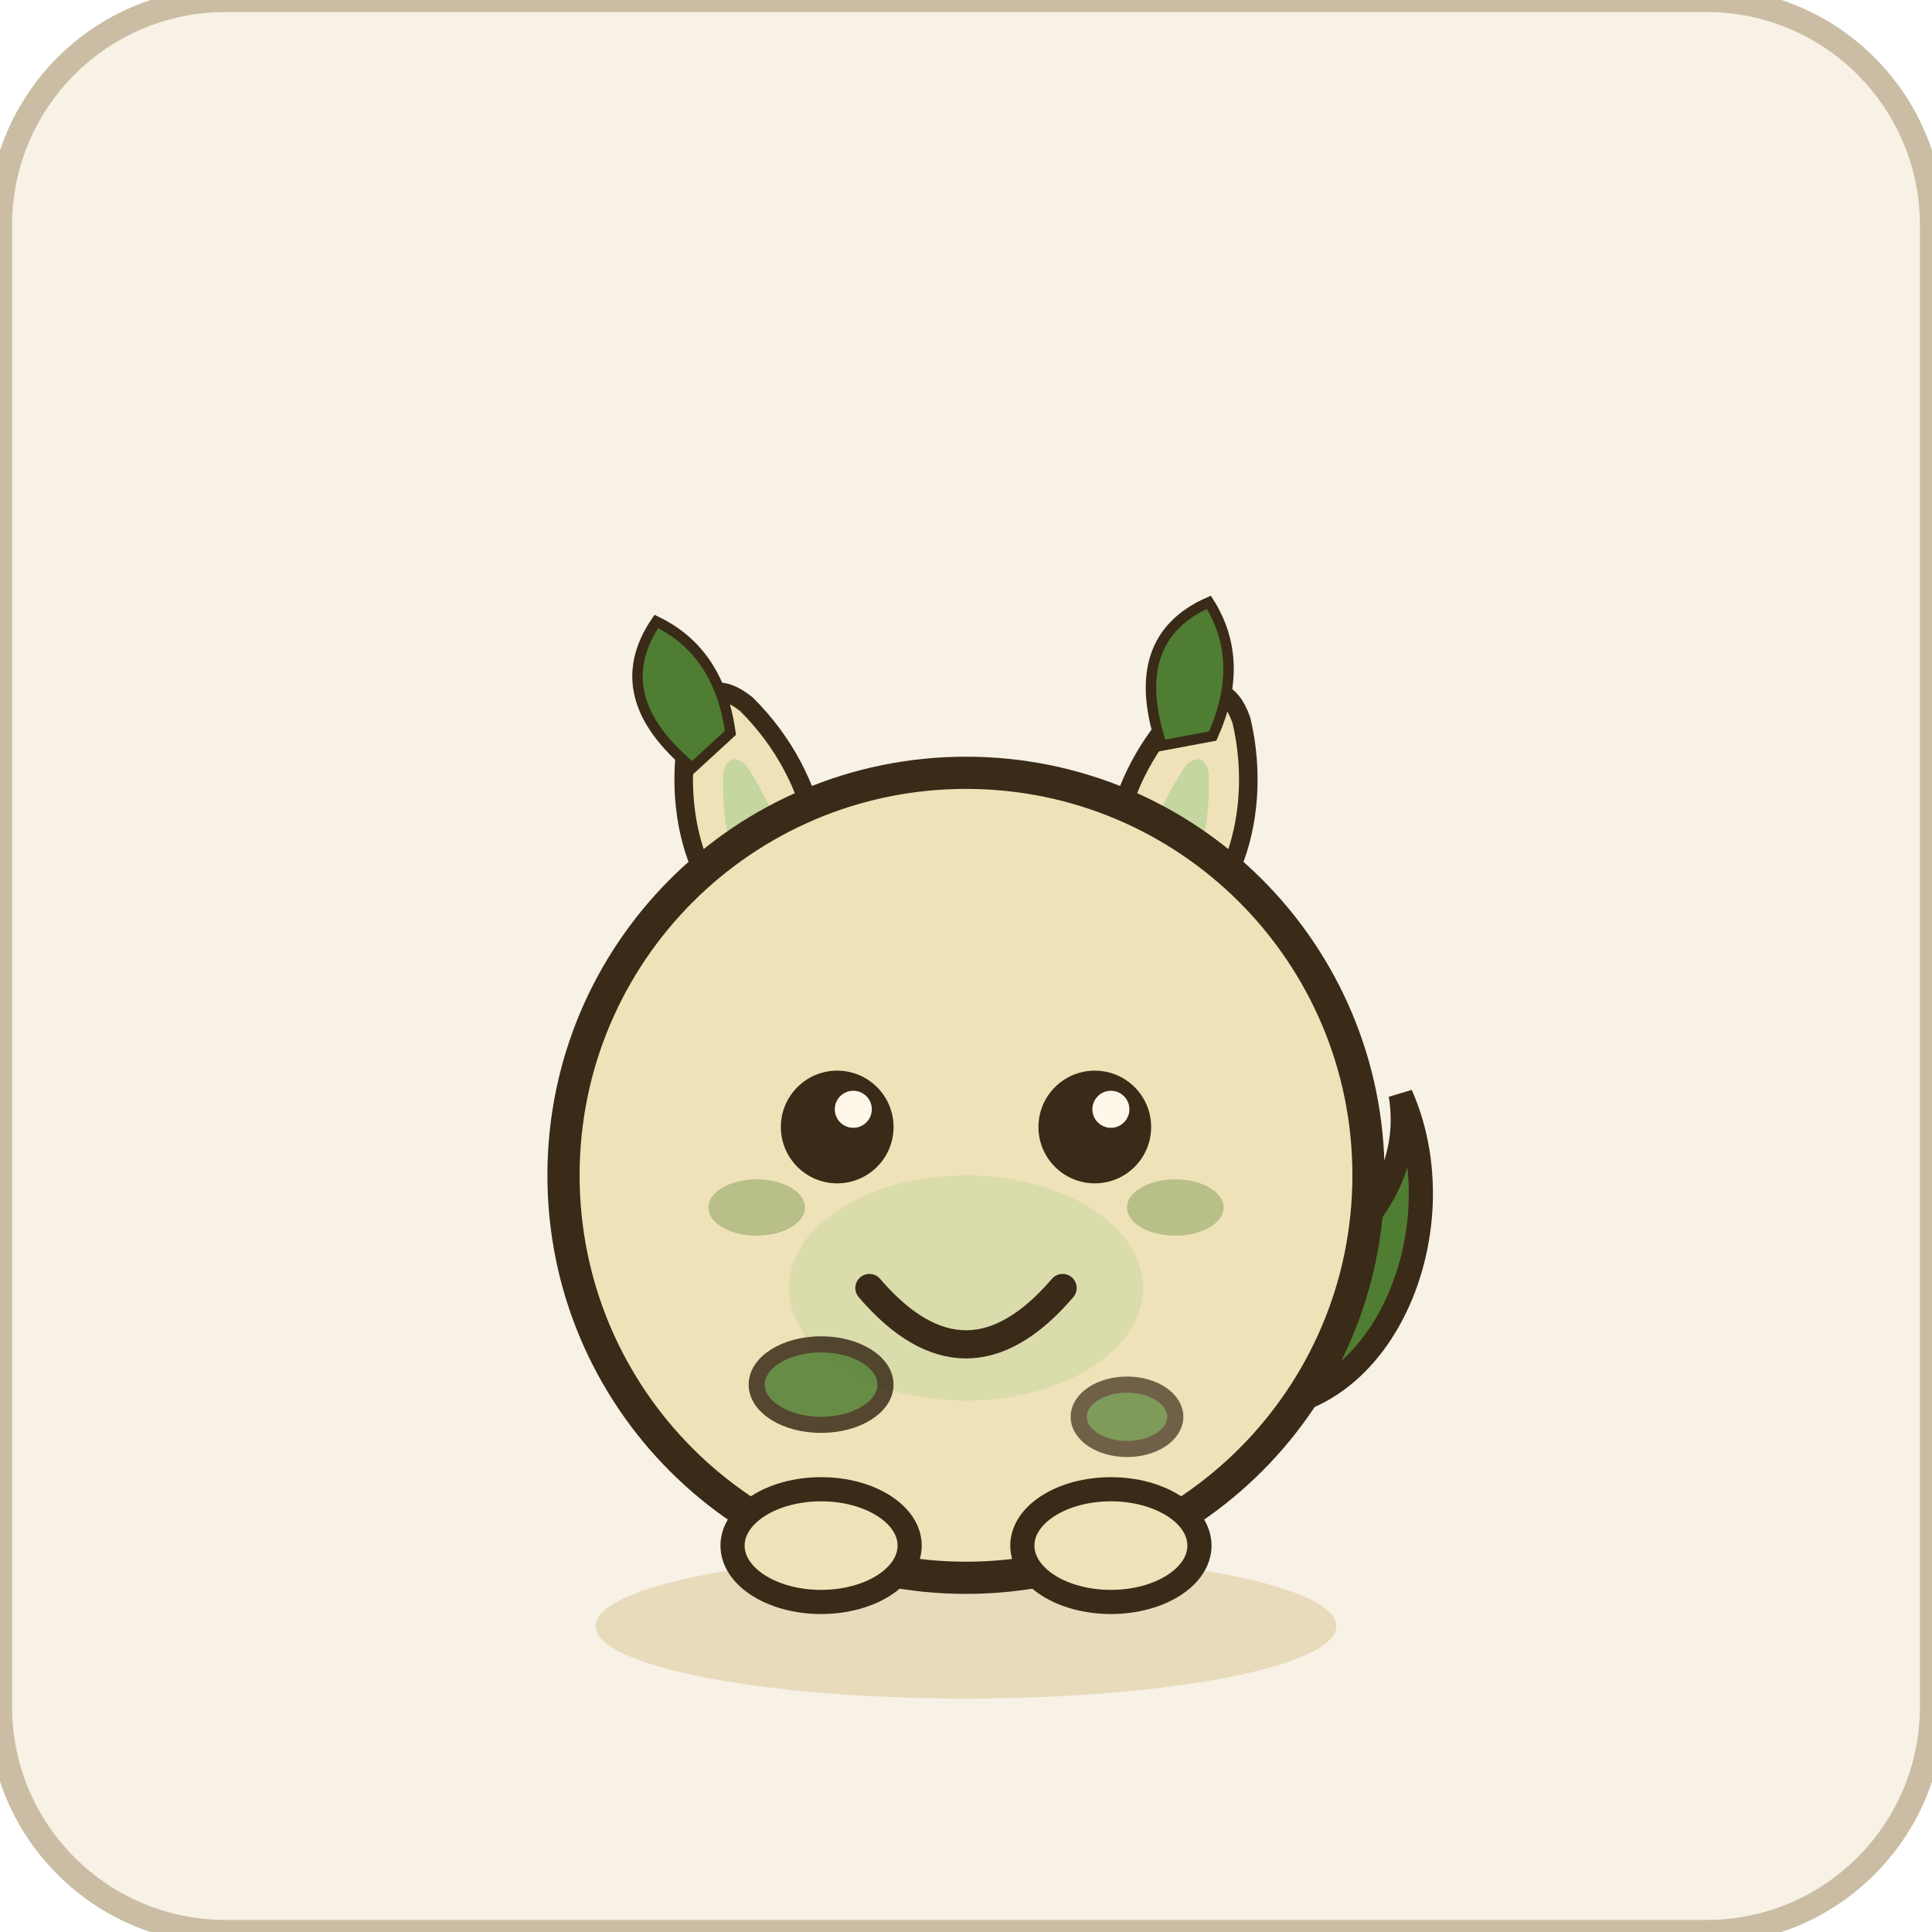
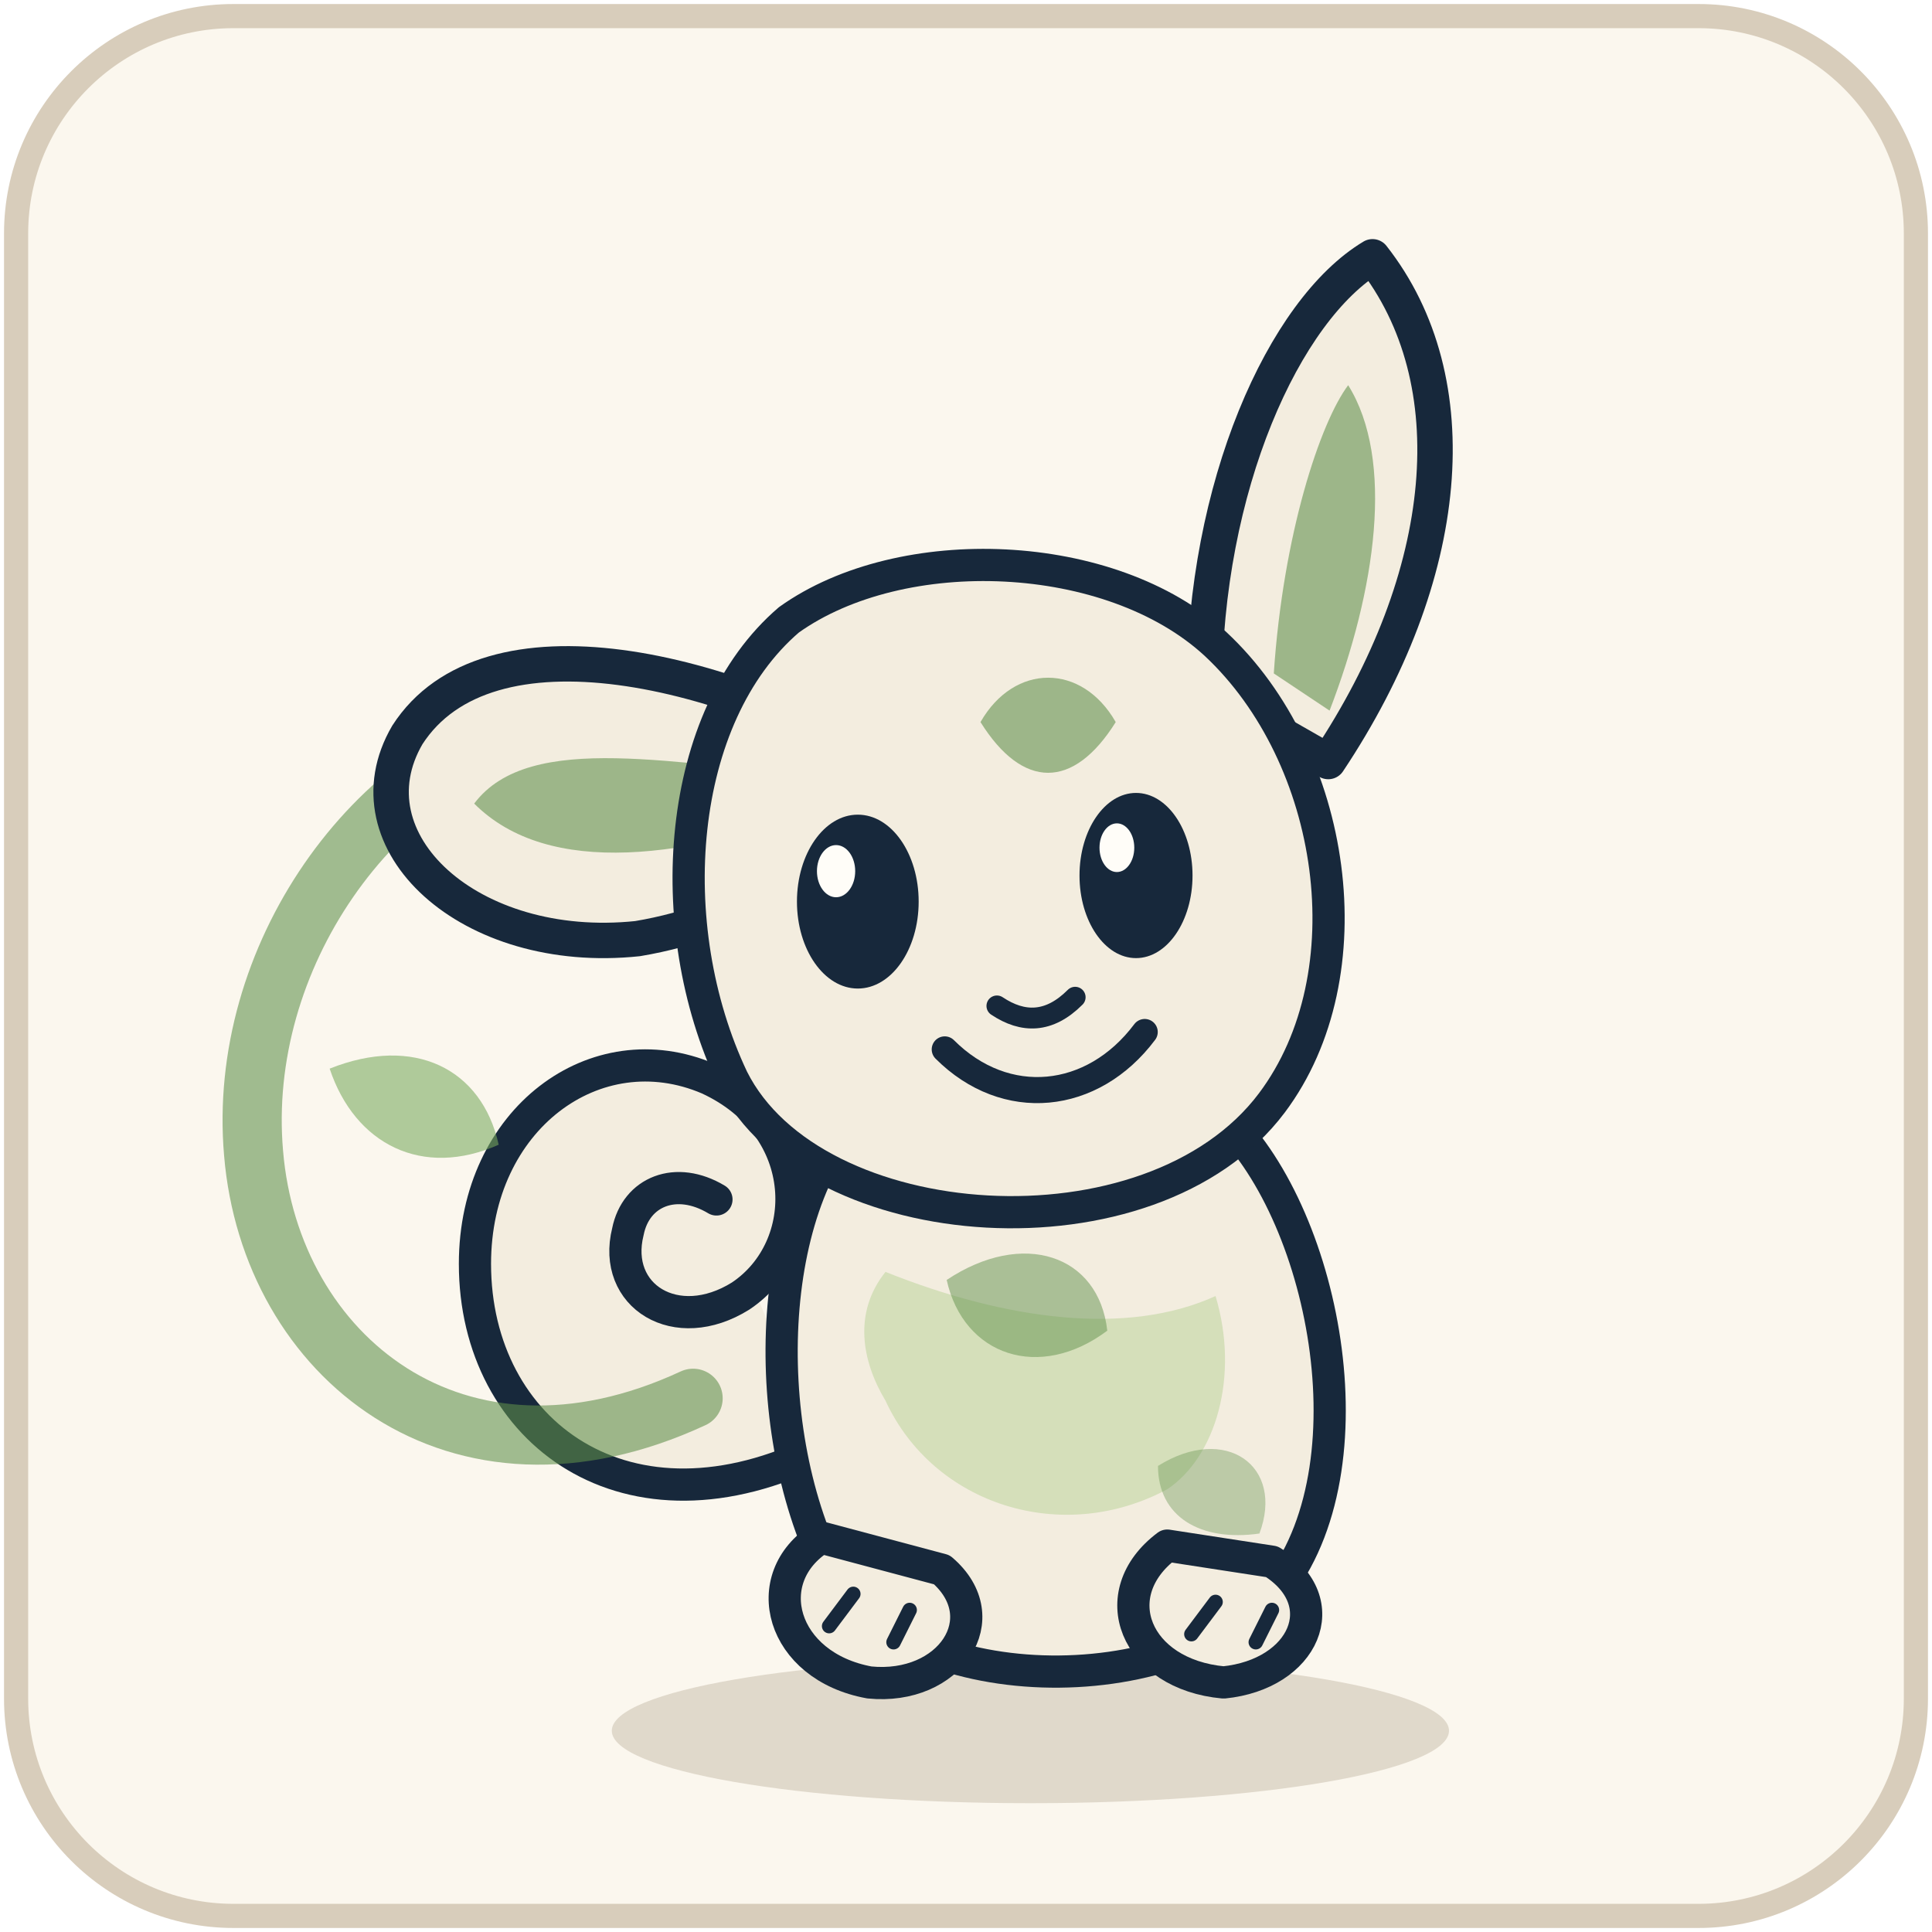
- <svg xmlns="http://www.w3.org/2000/svg" viewBox="0 0 240 240" width="240" height="240" role="img" data-gitty-class="earth" data-gitty-stage="baby" data-gitty-behavior="idle" data-gitty-face="happy">
-   <style> .gitty-idle { animation: gitty-bob 2.6s ease-in-out infinite; } .gitty-playing { animation: gitty-play 0.7s ease-in-out infinite; } .gitty-eating { animation: gitty-nibble 0.55s ease-in-out infinite; } .gitty-resting { animation: gitty-bob 4s ease-in-out infinite; } .gitty-sleepy { animation: gitty-bob 3.4s ease-in-out infinite; } .gitty-sleeping, .gitty-hibernating { animation: gitty-breathe 4.8s ease-in-out infinite; } .gitty-playing .gitty-tail { animation: gitty-wag 0.8s ease-in-out infinite; } .gitty-idle .gitty-ear, .gitty-playing .gitty-ear { animation: gitty-ear 2.8s ease-in-out infinite; } .gitty-bubble { animation: gitty-rise 3s ease-in-out infinite; } .gitty-flame { animation: gitty-flicker 0.9s ease-in-out infinite; } .gitty-spark { animation: gitty-flicker 1.2s ease-in-out infinite; } .gitty-psy { animation: gitty-float 2.8s ease-in-out infinite; } .gitty-zzz { animation: gitty-fade 2.2s ease-in-out infinite; } .gitty-orbit { animation: gitty-spin 6s linear infinite; } .gitty-shadow-idle { animation: gitty-shadow-bob 2.6s ease-in-out infinite; } .gitty-shadow-playing { animation: gitty-shadow-play 0.7s ease-in-out infinite; } .gitty-shadow-eating { animation: gitty-shadow-nibble 0.55s ease-in-out infinite; } .gitty-shadow-resting { animation: gitty-shadow-bob 4s ease-in-out infinite; } .gitty-shadow-sleepy { animation: gitty-shadow-bob 3.4s ease-in-out infinite; } .gitty-shadow-sleeping, .gitty-shadow-hibernating { animation: gitty-shadow-breathe 4.8s ease-in-out infinite; } @keyframes gitty-bob { 0%, 100% { transform: translateY(0); } 50% { transform: translateY(-4px); } } @keyframes gitty-play { 0%, 100% { transform: translateY(0) rotate(0deg); } 30% { transform: translateY(-6px) rotate(-5deg); } 70% { transform: translateY(-2px) rotate(5deg); } } @keyframes gitty-nibble { 0%, 100% { transform: translateY(0); } 50% { transform: translateY(2px); } } @keyframes gitty-breathe { 0%, 100% { transform: scale(1); } 50% { transform: scale(1.018); } } @keyframes gitty-wag { 0%, 100% { transform: rotate(0deg); } 50% { transform: rotate(16deg); } } @keyframes gitty-ear { 0%, 78%, 100% { transform: rotate(0deg); } 88% { transform: rotate(-9deg); } } @keyframes gitty-rise { 0%, 100% { opacity: 0.35; transform: translateY(0); } 50% { opacity: 0.9; transform: translateY(-8px); } } @keyframes gitty-flicker { 0%, 100% { opacity: 0.65; } 50% { opacity: 1; } } @keyframes gitty-float { 0%, 100% { transform: translateY(0); } 50% { transform: translateY(-6px); } } @keyframes gitty-fade { 0%, 100% { opacity: 0.25; } 50% { opacity: 0.8; } } @keyframes gitty-spin { to { transform: rotate(360deg); } } @keyframes gitty-shadow-bob { 0%, 100% { transform: scale(1); } 50% { transform: scale(0.72); } } @keyframes gitty-shadow-play { 0%, 100% { transform: scale(1); } 30% { transform: scale(0.58); } 70% { transform: scale(0.82); } } @keyframes gitty-shadow-nibble { 0%, 100% { transform: scale(1); } 50% { transform: scale(1.12); } } @keyframes gitty-shadow-breathe { 0%, 100% { transform: scale(1); } 50% { transform: scale(1.05); } } @media (max-width: 96px) { .gitty-detail { display: none; } } @media (prefers-reduced-motion: reduce) { .gitty-idle, .gitty-playing, .gitty-eating, .gitty-resting, .gitty-sleepy, .gitty-sleeping, .gitty-hibernating, .gitty-bubble, .gitty-flame, .gitty-spark, .gitty-psy, .gitty-zzz, .gitty-orbit, .gitty-playing .gitty-tail, .gitty-idle .gitty-ear, .gitty-playing .gitty-ear, .gitty-shadow-idle, .gitty-shadow-playing, .gitty-shadow-eating, .gitty-shadow-resting, .gitty-shadow-sleepy, .gitty-shadow-sleeping, .gitty-shadow-hibernating { animation: none; } } </style>
-   <rect width="240" height="240" rx="28" fill="#f7f1e6" stroke="#cbbda3" stroke-width="3" />
-   <g transform="translate(120 150) scale(1) translate(-120 -150)">
-     <g transform="translate(120 202)">
-       <g class="gitty-shadow gitty-shadow-idle">
-         <ellipse cx="0" cy="0" rx="46" ry="9" fill="#d4c089" opacity="0.45" />
-       </g>
-     </g>
-     <g class="gitty-idle">
-       <g data-gitty-body="baby">
-         <g transform="translate(154 158)">
-           <g class="gitty-tail">
-             <path d="M0 4 C12 0 22 -10 20 -22 C28 -4 16 22 -4 16 C-10 12 -8 8 0 4Z" fill="#4f7d32" stroke="#3a2a18" stroke-width="3" />
+ <svg xmlns="http://www.w3.org/2000/svg" viewBox="0 0 240 240" width="240" height="240" role="img" data-prototype-class="earth" data-prototype-stage="baby" data-prototype-mood="happy" data-prototype-hunger="normal" data-prototype-behavior="idle" data-prototype-expression="happy" data-class-effect-level="none" data-gitty-class="earth" data-gitty-stage="baby" data-gitty-body="baby" data-gitty-behavior="idle" data-gitty-face="happy">
+   <style> .gitty-character { animation: gitty-breathe 3.8s ease-in-out infinite; transform-box: fill-box; transform-origin: 50% 100%; } .gitty-tail { animation: tail-idle 4.2s ease-in-out infinite; transform-box: fill-box; transform-origin: 80% 80%; } .gitty-eyes { animation: gitty-blink 5.6s ease-in-out infinite; transform-box: fill-box; transform-origin: center; } .stage-hatchling .gitty-ears, .stage-baby .gitty-ears { transform: scale(1.1); transform-box: fill-box; transform-origin: 50% 100%; } .stage-mature .gitty-tail { transform: scale(1.04); transform-box: fill-box; transform-origin: 85% 85%; } .behavior-sleeping .gitty-anatomy, .behavior-hibernating .gitty-anatomy { transform-origin: 50% 100%; } .food-bowl { animation: food-bowl-nudge 2.4s ease-in-out infinite; transform-box: fill-box; transform-origin: center; } .play-ball { animation: play-ball-bounce 1.4s ease-in-out infinite; transform-box: fill-box; transform-origin: center; } .sleep-zzz, .sleep-particle { animation: sleep-float 3s ease-in-out infinite; transform-box: fill-box; transform-origin: center; } .sleep-particle-2 { animation-delay: -1.4s; animation-duration: 3.8s; } @keyframes gitty-breathe { 0%, 100% { transform: translateY(0) scaleY(1); } 50% { transform: translateY(-1px) scaleY(1.012); } } @keyframes gitty-blink { 0%, 44%, 48%, 100% { transform: scaleY(1); } 46% { transform: scaleY(.08); } } @keyframes tail-idle { 0%, 100% { transform: rotate(-1deg); } 50% { transform: rotate(3deg); } } @keyframes food-bowl-nudge { 0%, 70%, 100% { transform: translateX(0); } 82% { transform: translateX(-2px); } } @keyframes play-ball-bounce { 0%, 100% { transform: translateY(0) rotate(-4deg); } 50% { transform: translateY(-7px) rotate(9deg); } } @keyframes sleep-float { 0%, 100% { opacity: .35; transform: translateY(3px); } 50% { opacity: .9; transform: translateY(-5px); } } @media (prefers-reduced-motion: reduce) { .gitty-character, .gitty-tail, .gitty-eyes, .earth-leaf, .water-bubble, .water-drop, .air-wind, .air-spark, .fire-flame, .fire-ember, .psy-particle, .psy-character, .psy-shadow, .food-bowl, .play-ball, .sleep-zzz, .sleep-particle { animation: none !important; } } .class-earth .gitty-tail { animation-duration: 5.8s; } .earth-leaf { animation: earth-leaf-drift 6.4s ease-in-out infinite; transform-box: fill-box; transform-origin: center; } .leaf-2 { animation-duration: 7.8s; animation-delay: -2.1s; opacity: .76; } .leaf-3 { animation-duration: 5.9s; animation-delay: -4.2s; opacity: .88; } .leaf-4 { animation-duration: 8.6s; animation-delay: -1.3s; opacity: .68; } .leaf-5 { animation-duration: 7.1s; animation-delay: -5.4s; opacity: .82; } .leaf-6 { animation-duration: 9.2s; animation-delay: -3.2s; opacity: .72; } .leaf-7 { animation-duration: 7.5s; animation-delay: -1.7s; } .leaf-8 { animation-duration: 6.7s; animation-delay: -4.8s; } .leaf-9 { animation-duration: 8.2s; animation-delay: -2.6s; } @keyframes earth-leaf-drift { 0%, 100% { transform: translate(0, -4px) rotate(-8deg); } 50% { transform: translate(8px, 10px) rotate(24deg); } } </style>
+   <rect x="2" y="2" width="236" height="236" rx="27" fill="#fbf7ee" stroke="#d8cdbb" stroke-width="3" />
+   <g class="class-earth behavior-idle">
+     <ellipse class="gitty-shadow" cx="128" cy="215" rx="52" ry="9" fill="#ad9e88" opacity=".34" />
+     <g class="stage-baby" data-anatomy-stage="baby">
+       <g class="gitty-character">
+         <g class="gitty-tail">
+           <path data-anatomy-part="tail" d="M102 180 C78 192 59 178 59 157 C59 139 74 128 88 134 C101 140 101 155 92 161 C84 166 76 161 78 153 C79 148 84 146 89 149" fill="#f3eddf" stroke="#17283b" stroke-width="4" stroke-linecap="round" stroke-linejoin="round" />
+           <g class="stage-class-markings stage-class-markings-baby" opacity="0.58" transform="translate(126 117) scale(1.05) translate(-126 -117)">
+             <path d="M88 171 C60 184 38 166 36 142 C34 119 50 96 71 91" fill="none" stroke="#5f8f4a" stroke-width="7" stroke-linecap="round" />
+             <path d="M45 132 C55 128 63 132 65 141 C56 145 48 141 45 132Z" fill="#79a85d" />
          </g>
        </g>
-         <g transform="translate(96 112) rotate(-16) scale(0.72)">
-           <g class="gitty-ear">
-             <path d="M0 6 C-12 2 -14 -18 -5 -34 Q0 -41 5 -34 C14 -18 12 2 0 6Z" fill="#f0e2b8" stroke="#3a2a18" stroke-width="3.2" />
-             <path d="M0 1 C-5 0 -6 -12 -2 -24 Q0 -27 2 -24 C6 -12 5 0 0 1Z" fill="#c5d6a0" />
-             <path d="M-7 -26 q-11 -16 1 -26 q9 8 7 22z" fill="#4f7d32" stroke="#3a2a18" stroke-width="1.8" />
+         <g class="gitty-body">
+           <path data-anatomy-part="body" d="M108 137 C95 148 94 177 103 195 C112 211 146 212 159 197 C171 181 164 149 151 138 C140 128 119 128 108 137Z" fill="#f3eddf" stroke="#17283b" stroke-width="4" stroke-linecap="round" stroke-linejoin="round" />
+           <path d="M110 174 C116 187 132 192 145 185 C151 181 154 171 151 161 C140 166 125 164 110 158 C106 163 107 169 110 174Z" fill="#c9d9ac" opacity=".72" />
+           <g class="stage-class-markings stage-class-markings-baby" opacity="0.58" transform="translate(126 117) scale(1.05) translate(-126 -117)">
+             <path d="M118 157 C127 151 136 154 137 163 C129 169 120 166 118 157Z" fill="#5f8f4a" opacity=".85" />
+             <path d="M143 179 C151 174 158 179 155 187 C148 188 143 185 143 179Z" fill="#5f8f4a" opacity=".65" />
          </g>
        </g>
-         <g transform="translate(144 112) rotate(16) scale(0.72)">
-           <g class="gitty-ear">
-             <path d="M0 6 C-12 2 -14 -18 -5 -34 Q0 -41 5 -34 C14 -18 12 2 0 6Z" fill="#f0e2b8" stroke="#3a2a18" stroke-width="3.2" />
-             <path d="M0 1 C-5 0 -6 -12 -2 -24 Q0 -27 2 -24 C6 -12 5 0 0 1Z" fill="#c5d6a0" />
-             <path d="M-7 -26 q-11 -16 1 -26 q9 8 7 22z" fill="#4f7d32" stroke="#3a2a18" stroke-width="1.8" />
+         <g class="gitty-ears">
+           <path data-anatomy-part="left-ear" d="M103 88 C82 75 55 69 46 83 C39 95 53 108 72 106 C84 104 96 97 103 88Z" fill="#f3eddf" stroke="#17283b" stroke-width="4" stroke-linecap="round" stroke-linejoin="round" />
+           <path data-anatomy-part="right-ear" d="M136 78 C136 55 145 35 155 29 C166 43 164 65 150 86Z" fill="#f3eddf" stroke="#17283b" stroke-width="4" stroke-linecap="round" stroke-linejoin="round" />
+           <g class="stage-class-markings stage-class-markings-baby" opacity="0.58" transform="translate(126 117) scale(1.05) translate(-126 -117)">
+             <path d="M95 89 C79 88 63 84 57 92 C65 100 80 98 96 92Z" fill="#5f8f4a" />
+             <path d="M143 78 C144 63 148 51 151 47 C156 55 154 69 149 82Z" fill="#5f8f4a" />
          </g>
        </g>
-         <circle cx="120" cy="146" r="50" fill="#f0e2b8" stroke="#3a2a18" stroke-width="4" />
-         <ellipse cx="120" cy="160" rx="22" ry="14" fill="#c5d6a0" opacity="0.5" />
-         <ellipse cx="102" cy="192" rx="11" ry="7" fill="#f0e2b8" stroke="#3a2a18" stroke-width="3" />
-         <ellipse cx="138" cy="192" rx="11" ry="7" fill="#f0e2b8" stroke="#3a2a18" stroke-width="3" />
+         <g class="gitty-head">
+           <path data-anatomy-part="head" d="M98 77 C84 89 82 115 91 134 C101 154 143 157 158 137 C170 121 166 94 151 80 C138 68 112 67 98 77Z" fill="#f3eddf" stroke="#17283b" stroke-width="4" stroke-linecap="round" stroke-linejoin="round" />
+           <g class="stage-class-markings stage-class-markings-baby" opacity="0.58" transform="translate(126 117) scale(1.05) translate(-126 -117)">
+             <path d="M122 91 C126 84 134 84 138 91 C133 99 127 99 122 91Z" fill="#5f8f4a" />
+           </g>
+           <g transform="translate(126 112) scale(1.08) translate(-126 -112)">
+             <g class="gitty-face face-happy">
+               <g class="gitty-eyes">
+                 <ellipse cx="108" cy="112" rx="7" ry="10" fill="#17283b" />
+                 <ellipse cx="140" cy="109" rx="6.5" ry="9.5" fill="#17283b" />
+                 <ellipse cx="105.5" cy="108.5" rx="2.2" ry="3" fill="#fffdf8" />
+                 <ellipse cx="137.8" cy="105.8" rx="2" ry="2.8" fill="#fffdf8" />
+               </g>
+               <path d="M118 129 C125 136 135 135 141 127" fill="none" stroke="#17283b" stroke-width="3" stroke-linecap="round" />
+               <path d="M124 124 C127 126 130 126 133 123" fill="none" stroke="#17283b" stroke-width="2.4" stroke-linecap="round" />
+             </g>
+           </g>
+         </g>
+         <g class="gitty-paws">
+           <path data-anatomy-part="left-paw" d="M102 191 C94 196 97 207 108 209 C118 210 124 201 117 195Z" fill="#f3eddf" stroke="#17283b" stroke-width="4" stroke-linecap="round" stroke-linejoin="round" />
+           <path data-anatomy-part="right-paw" d="M145 192 C137 198 141 208 152 209 C162 208 166 199 158 194Z" fill="#f3eddf" stroke="#17283b" stroke-width="4" stroke-linecap="round" stroke-linejoin="round" />
+           <path d="M103 202 L106 198 M111 204 L113 200 M148 203 L151 199 M156 204 L158 200" stroke="#17283b" stroke-width="1.8" stroke-linecap="round" />
+         </g>
      </g>
-       <g class="gitty-earth" fill="#4f7d32" stroke="#3a2a18" stroke-width="2">
-         <ellipse class="gitty-detail" cx="102" cy="172" rx="8" ry="5" opacity="0.85" />
-         <ellipse class="gitty-detail" cx="140" cy="176" rx="6" ry="4" opacity="0.7" />
-       </g>
-       <circle cx="104" cy="140" r="7" fill="#3a2a18" />
-       <circle cx="136" cy="140" r="7" fill="#3a2a18" />
-       <circle cx="106" cy="137.8" r="2.3" fill="#fff7ea" />
-       <circle cx="138" cy="137.8" r="2.3" fill="#fff7ea" />
-       <ellipse cx="94" cy="150" rx="6" ry="3.5" fill="#4f7d32" opacity="0.35" />
-       <ellipse cx="146" cy="150" rx="6" ry="3.5" fill="#4f7d32" opacity="0.35" />
-       <path d="M108 160 q12 14 24 0" fill="none" stroke="#3a2a18" stroke-width="3.5" stroke-linecap="round" />
    </g>
  </g>
</svg>
